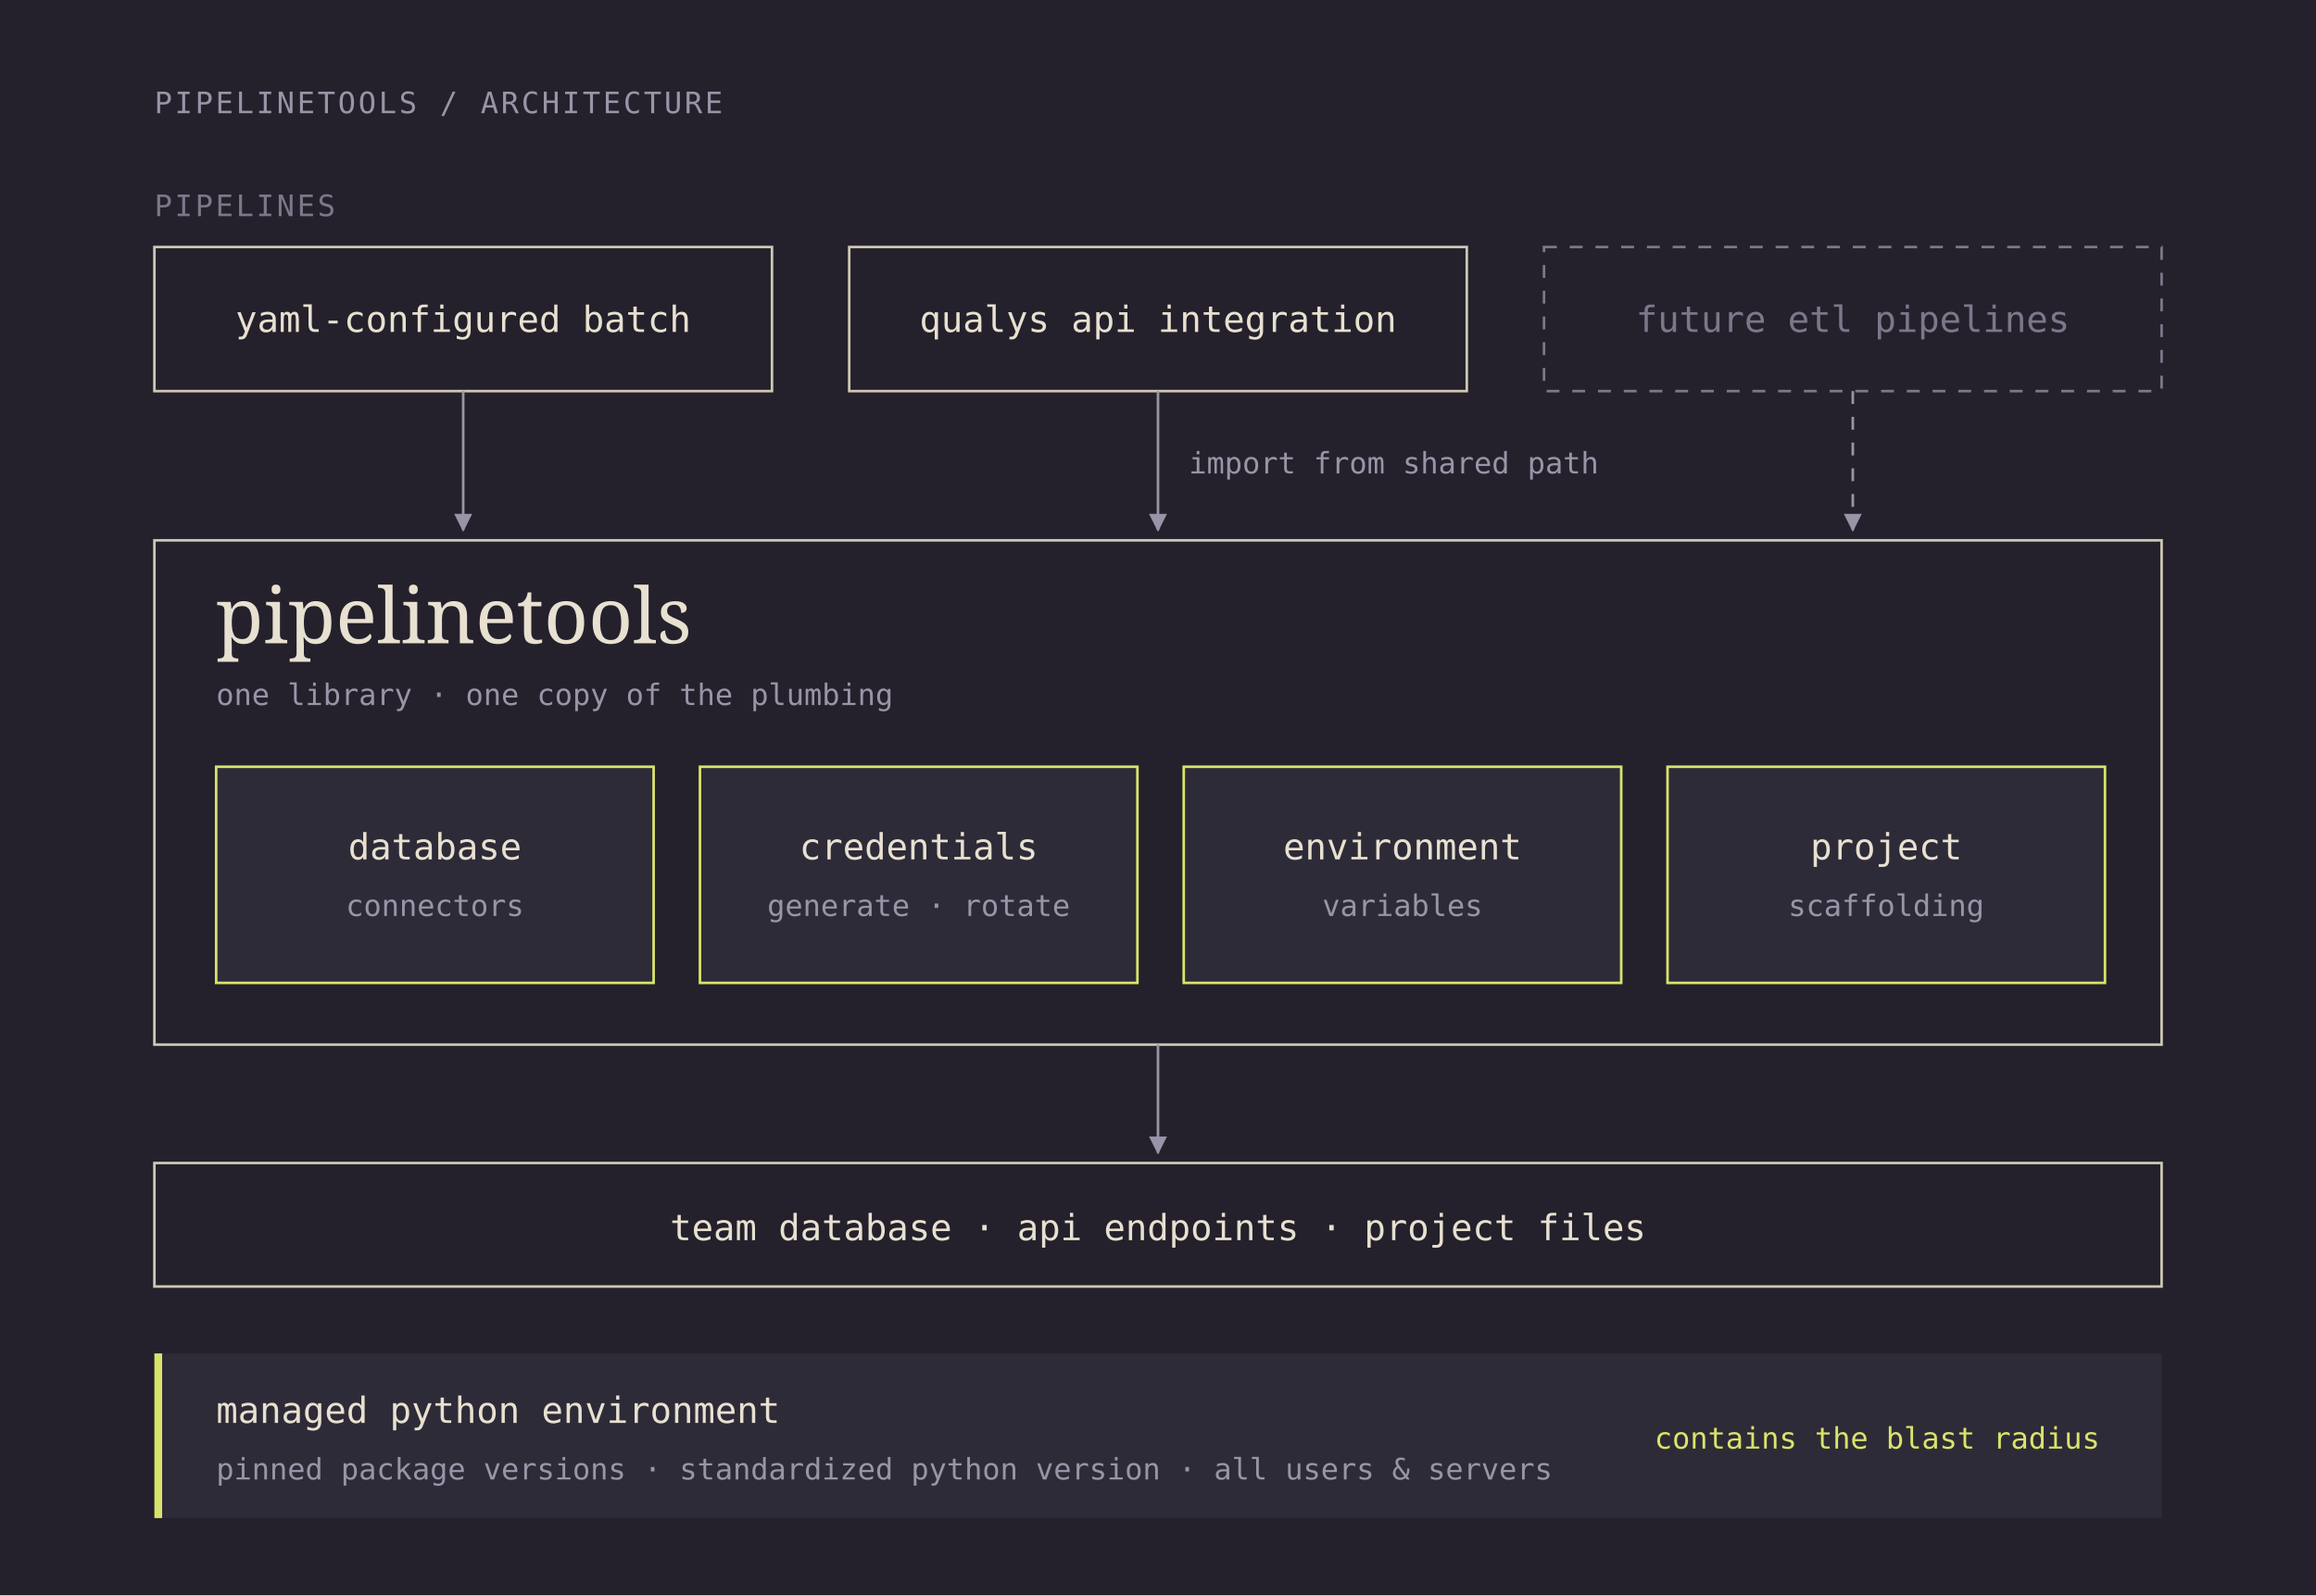
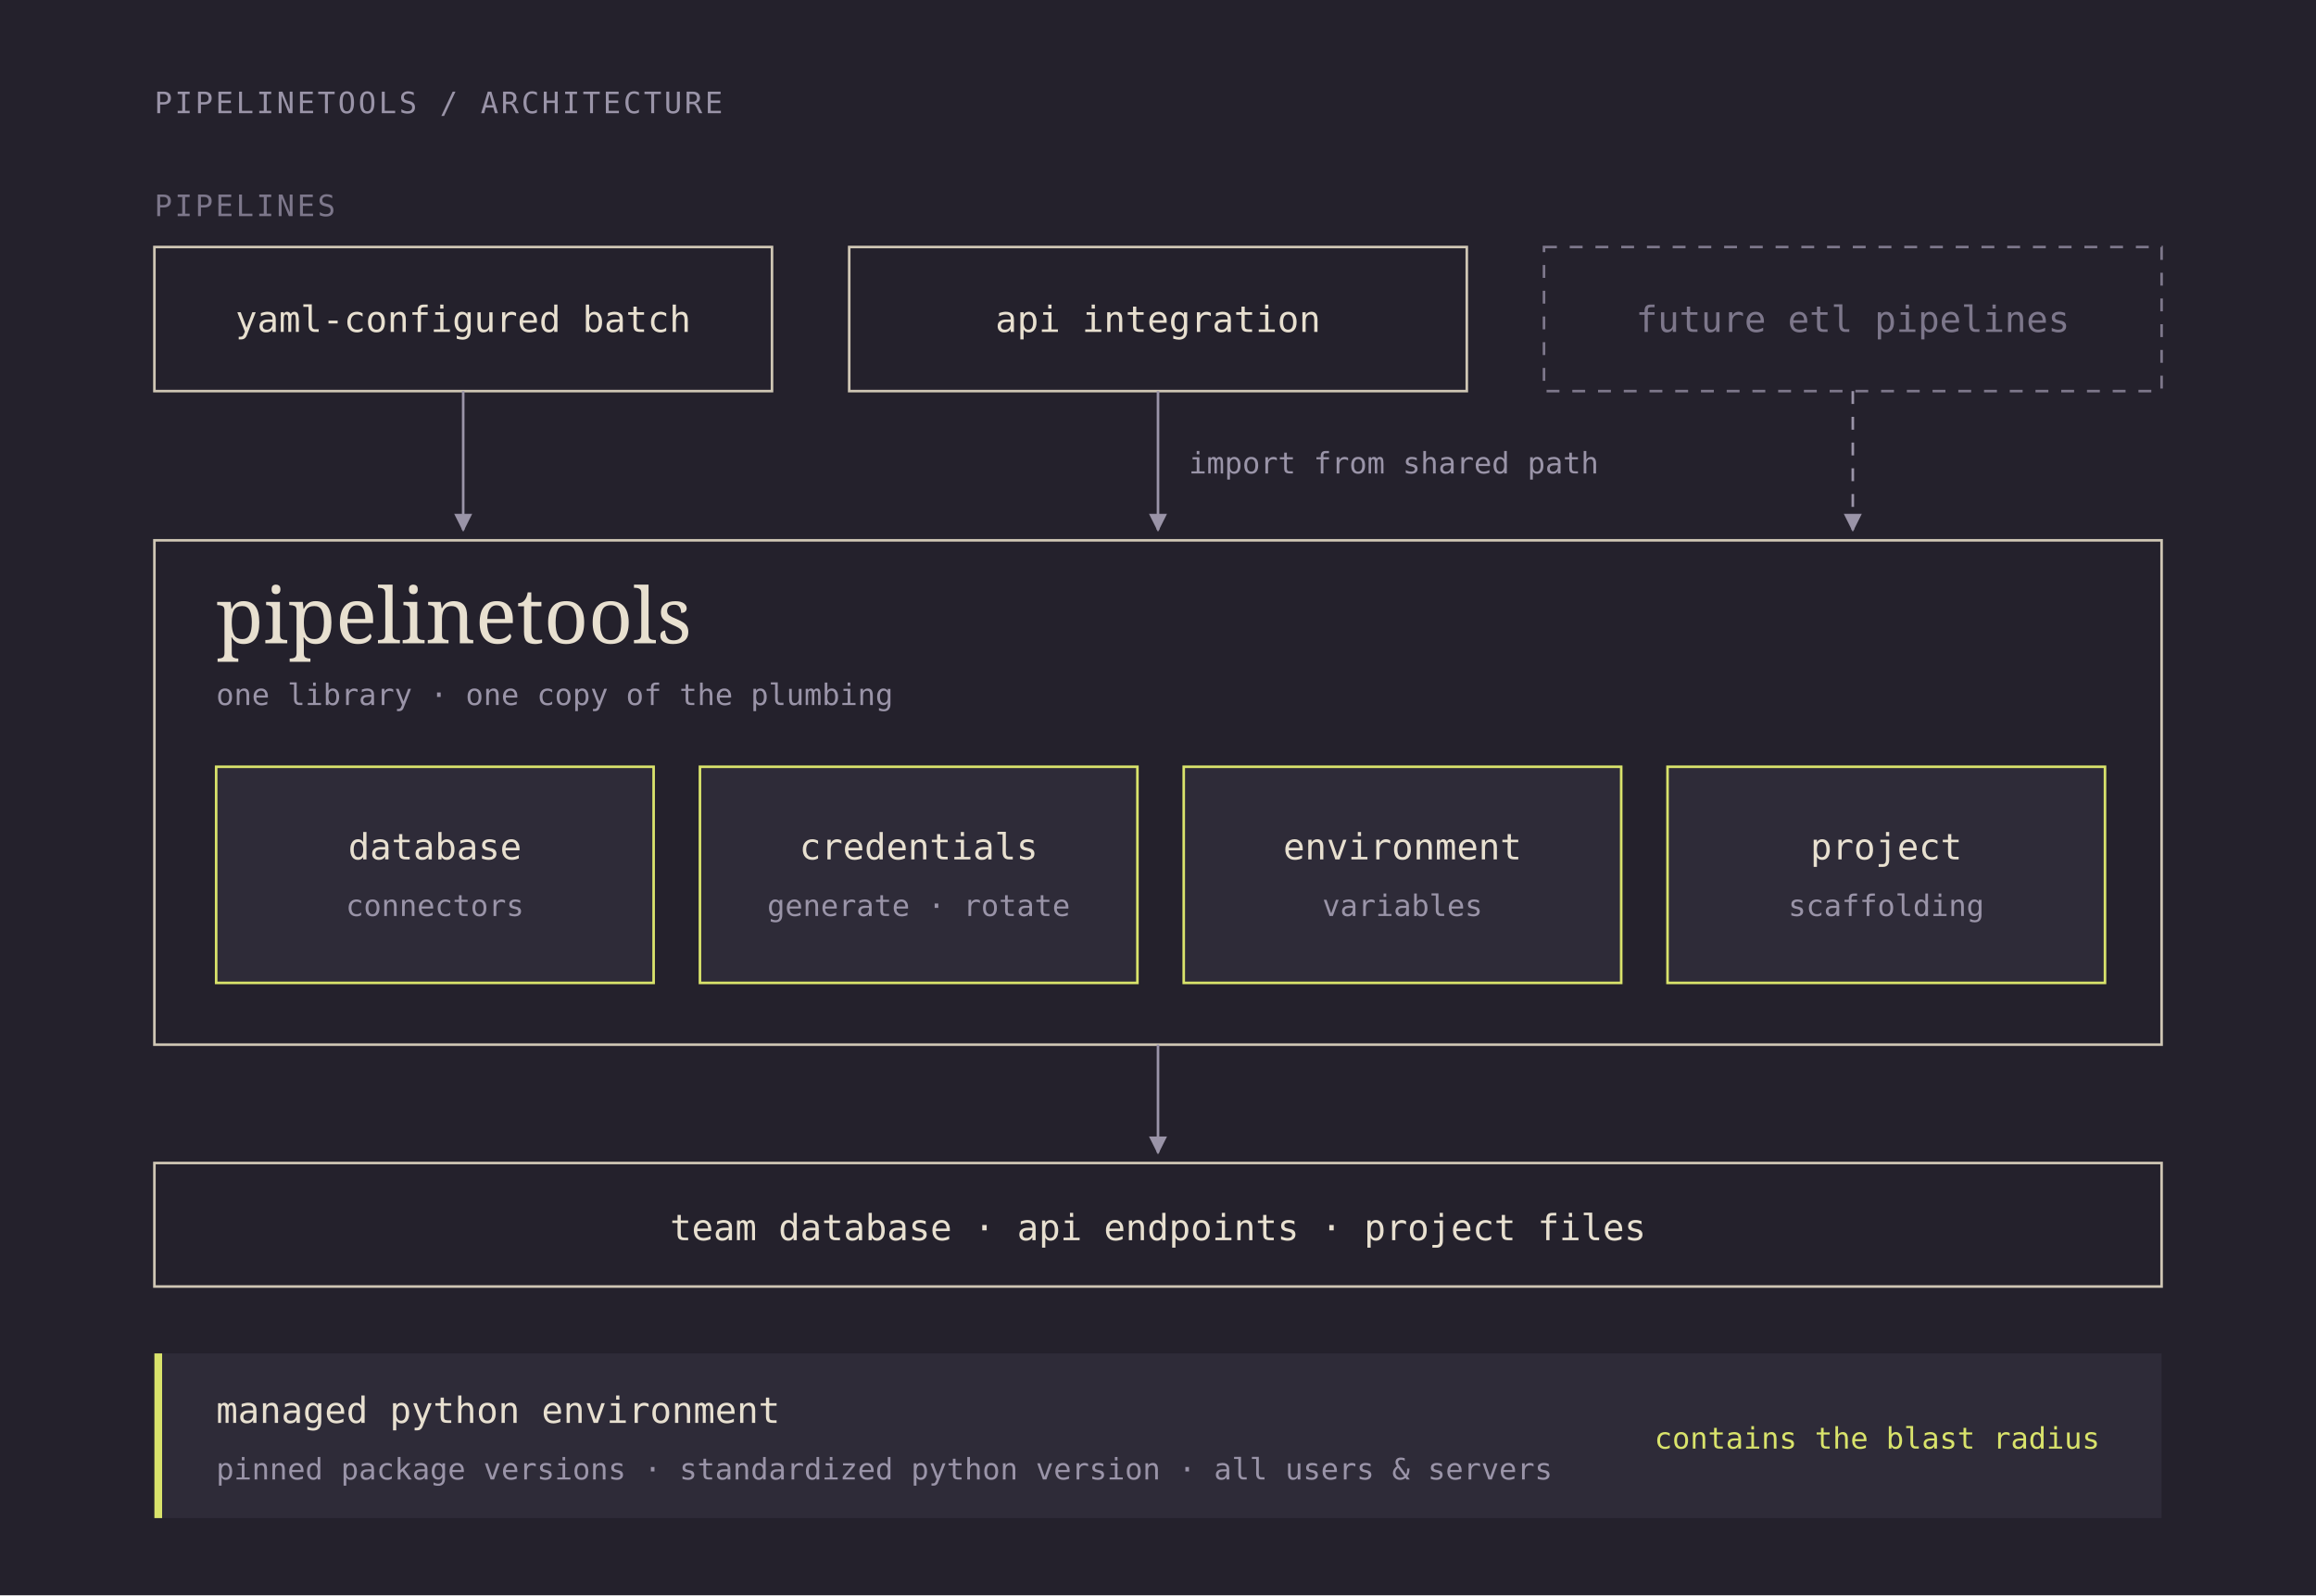
<svg xmlns="http://www.w3.org/2000/svg" viewBox="0 0 900 620" role="img" aria-label="PipelineTools architecture: pipelines import one shared library with four modules, which runs on a managed Python environment">
  <defs>
    <marker id="arrow" viewBox="0 0 10 10" refX="9" refY="5" markerWidth="7" markerHeight="7" orient="auto-start-reverse">
      <path d="M0,0 L10,5 L0,10 z" fill="#9a94a8" />
    </marker>
    <style>
      .mono { font-family: "IBM Plex Mono", "JetBrains Mono", ui-monospace, monospace; }
      .serif { font-family: "Cormorant Garamond", "EB Garamond", Georgia, serif; }
      .box { fill: none; stroke: #cfc6b4; stroke-width: 1; }
      .dashed { stroke-dasharray: 5 5; stroke: #7d778b; }
      .mod { fill: #2e2b38; stroke: #d9e36b; stroke-width: 1; }
      .label { fill: #e8e0d0; font-size: 14px; }
      .sub { fill: #9a94a8; font-size: 11.5px; }
      .muted { fill: #7d778b; }
      .accent { fill: #d9e36b; }
      .line { stroke: #9a94a8; stroke-width: 1; fill: none; }
    </style>
  </defs>
  <rect width="900" height="620" fill="#24212c" />
  <text x="60" y="44" class="mono sub" letter-spacing="1">PIPELINETOOLS / ARCHITECTURE</text>
  <text x="60" y="84" class="mono sub muted" letter-spacing="1">PIPELINES</text>
  <rect x="60" y="96" width="240" height="56" class="box" />
  <text x="180" y="129" text-anchor="middle" class="mono label">yaml-configured batch</text>
  <rect x="330" y="96" width="240" height="56" class="box" />
-   <text x="450" y="129" text-anchor="middle" class="mono label">qualys api integration</text>
+   <text x="450" y="129" text-anchor="middle" class="mono label">api integration</text>
  <rect x="600" y="96" width="240" height="56" class="box dashed" />
  <text x="720" y="129" text-anchor="middle" class="mono label muted">future etl pipelines</text>
  <path d="M180,152 L180,206" class="line" marker-end="url(#arrow)" />
  <path d="M450,152 L450,206" class="line" marker-end="url(#arrow)" />
  <path d="M720,152 L720,206" class="line dashed" marker-end="url(#arrow)" />
  <text x="462" y="184" class="mono sub">import from shared path</text>
  <rect x="60" y="210" width="780" height="196" class="box" />
  <text x="84" y="250" class="serif" font-size="30" fill="#e8e0d0">pipelinetools</text>
  <text x="84" y="274" class="mono sub">one library · one copy of the plumbing</text>
  <rect x="84" y="298" width="170" height="84" class="mod" />
  <text x="169" y="334" text-anchor="middle" class="mono label">database</text>
  <text x="169" y="356" text-anchor="middle" class="mono sub">connectors</text>
  <rect x="272" y="298" width="170" height="84" class="mod" />
  <text x="357" y="334" text-anchor="middle" class="mono label">credentials</text>
  <text x="357" y="356" text-anchor="middle" class="mono sub">generate · rotate</text>
  <rect x="460" y="298" width="170" height="84" class="mod" />
  <text x="545" y="334" text-anchor="middle" class="mono label">environment</text>
  <text x="545" y="356" text-anchor="middle" class="mono sub">variables</text>
  <rect x="648" y="298" width="170" height="84" class="mod" />
  <text x="733" y="334" text-anchor="middle" class="mono label">project</text>
  <text x="733" y="356" text-anchor="middle" class="mono sub">scaffolding</text>
  <path d="M450,406 L450,448" class="line" marker-end="url(#arrow)" />
  <rect x="60" y="452" width="780" height="48" class="box" />
  <text x="450" y="482" text-anchor="middle" class="mono label">team database · api endpoints · project files</text>
  <rect x="60" y="526" width="780" height="64" fill="#2e2b38" />
  <rect x="60" y="526" width="3" height="64" class="accent" />
  <text x="84" y="553" class="mono label">managed python environment</text>
  <text x="84" y="575" class="mono sub">pinned package versions · standardized python version · all users &amp; servers</text>
  <text x="816" y="563" text-anchor="end" class="mono sub accent">contains the blast radius</text>
</svg>
